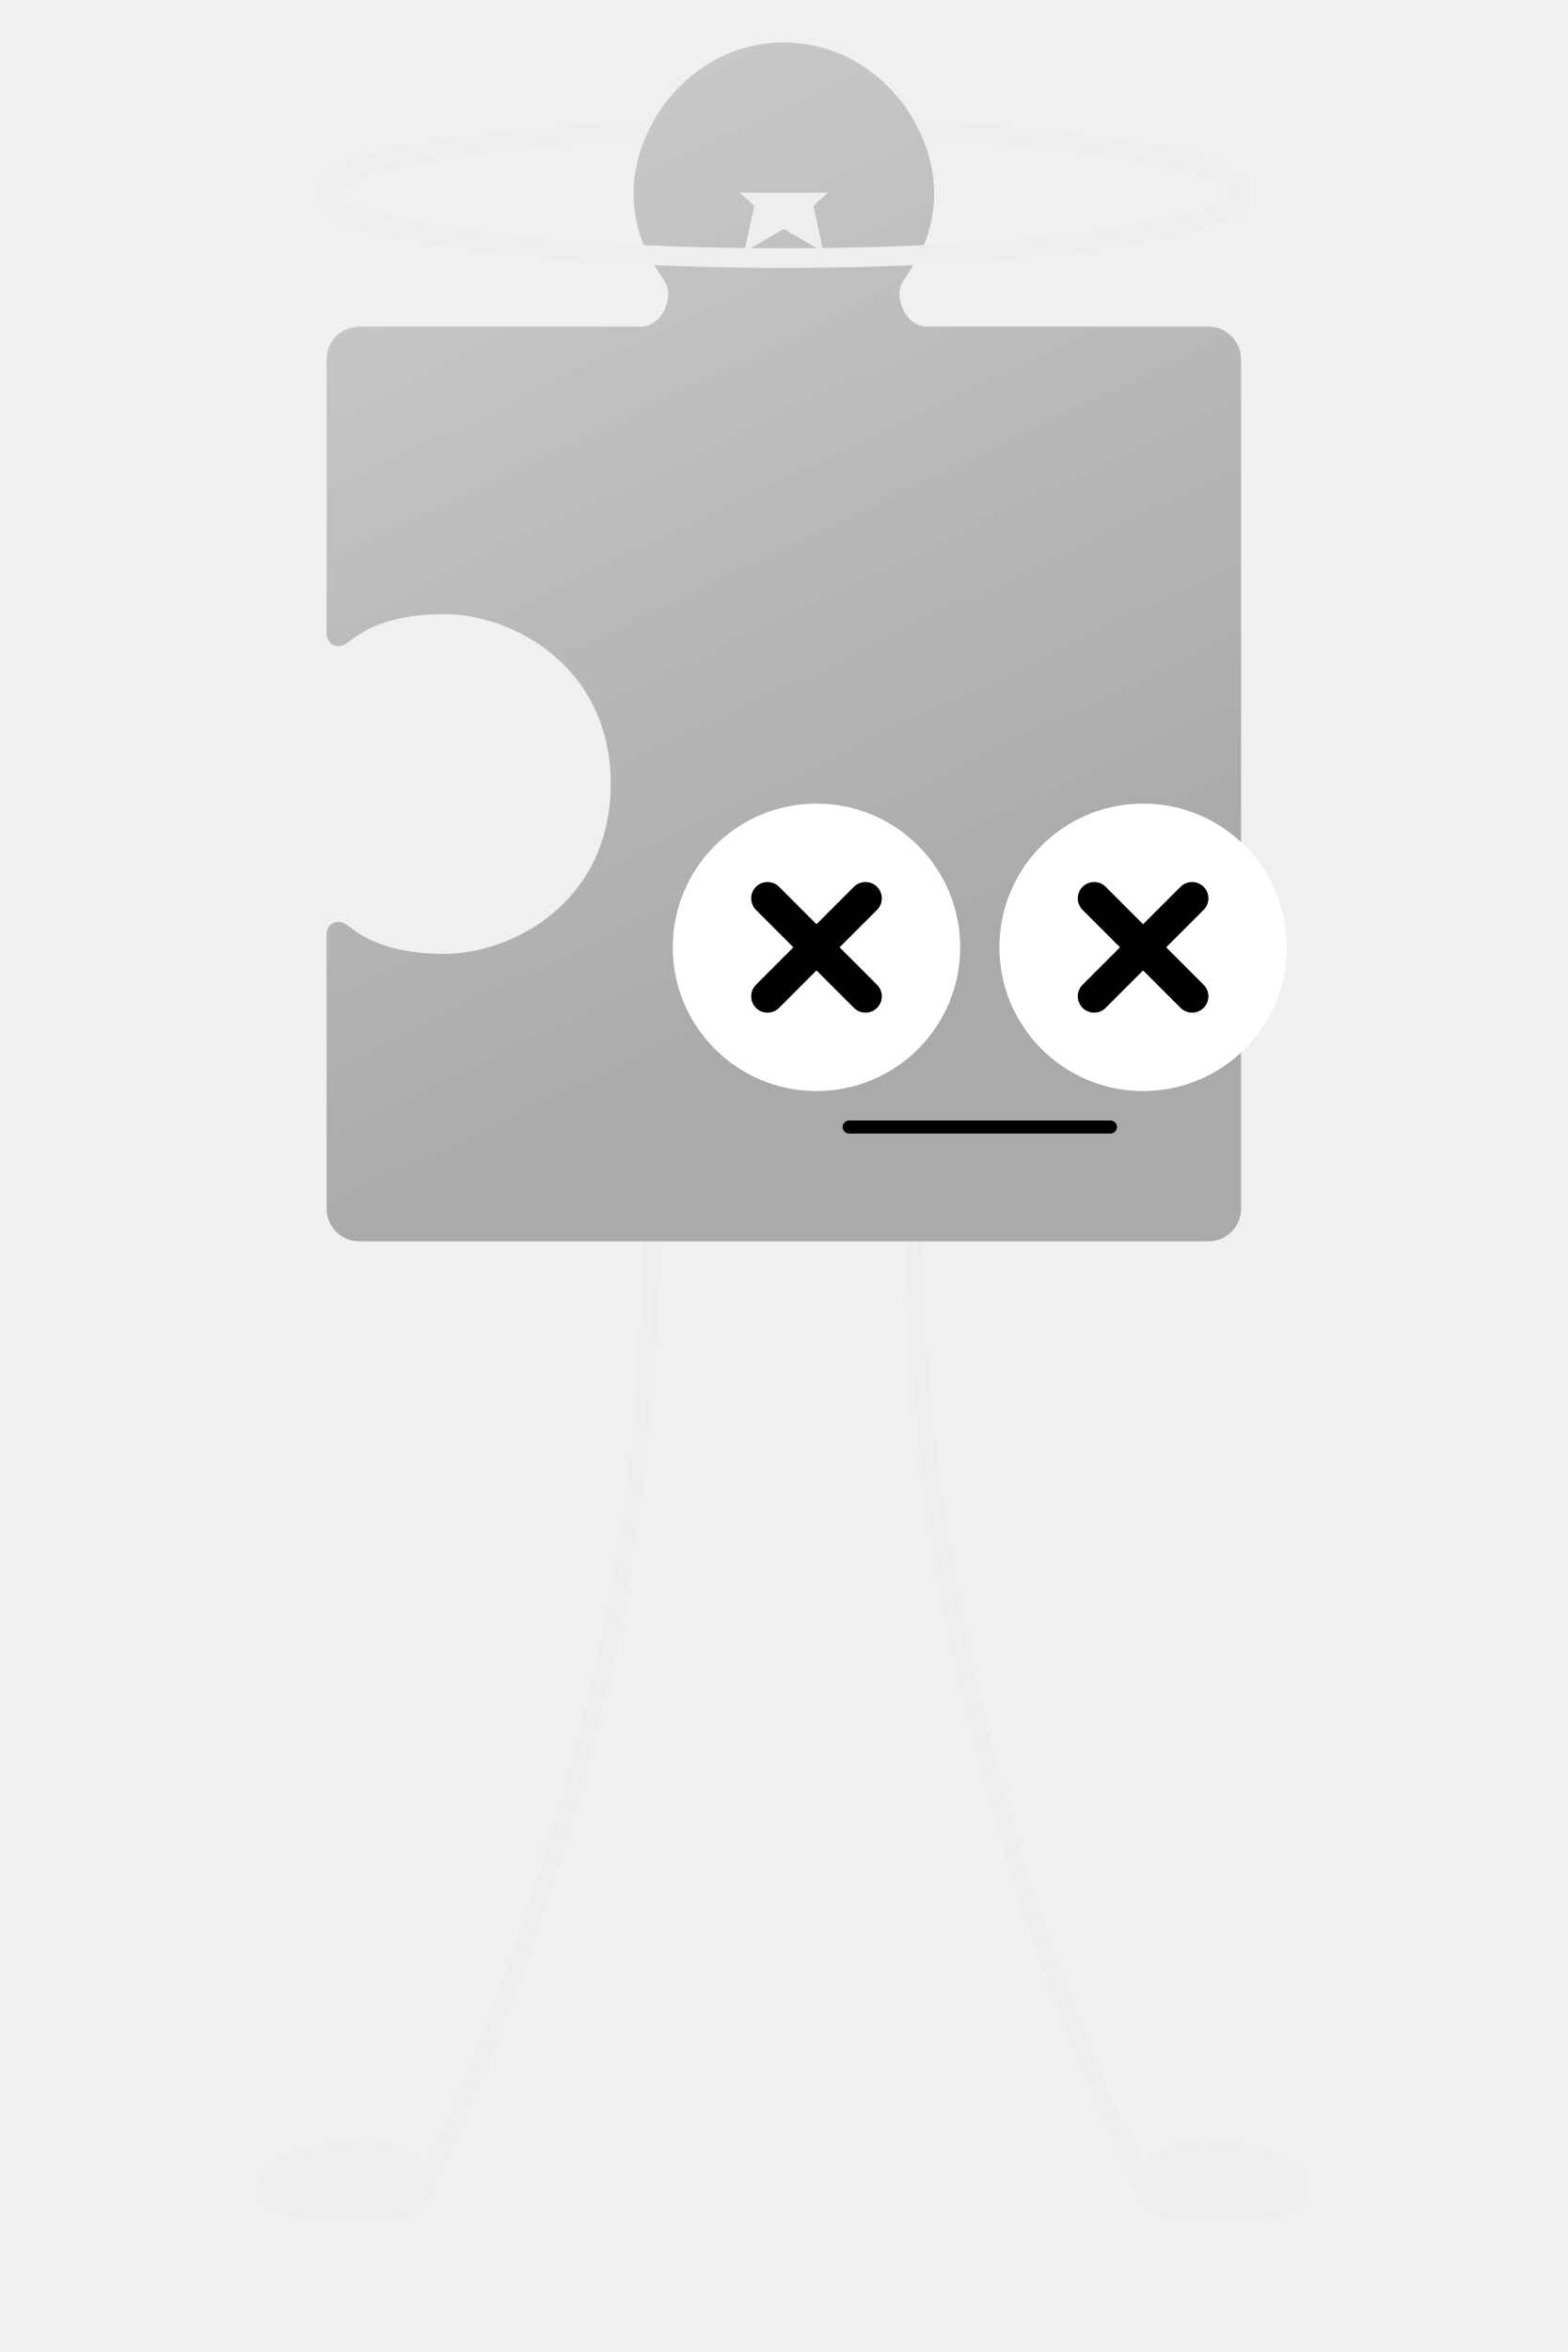
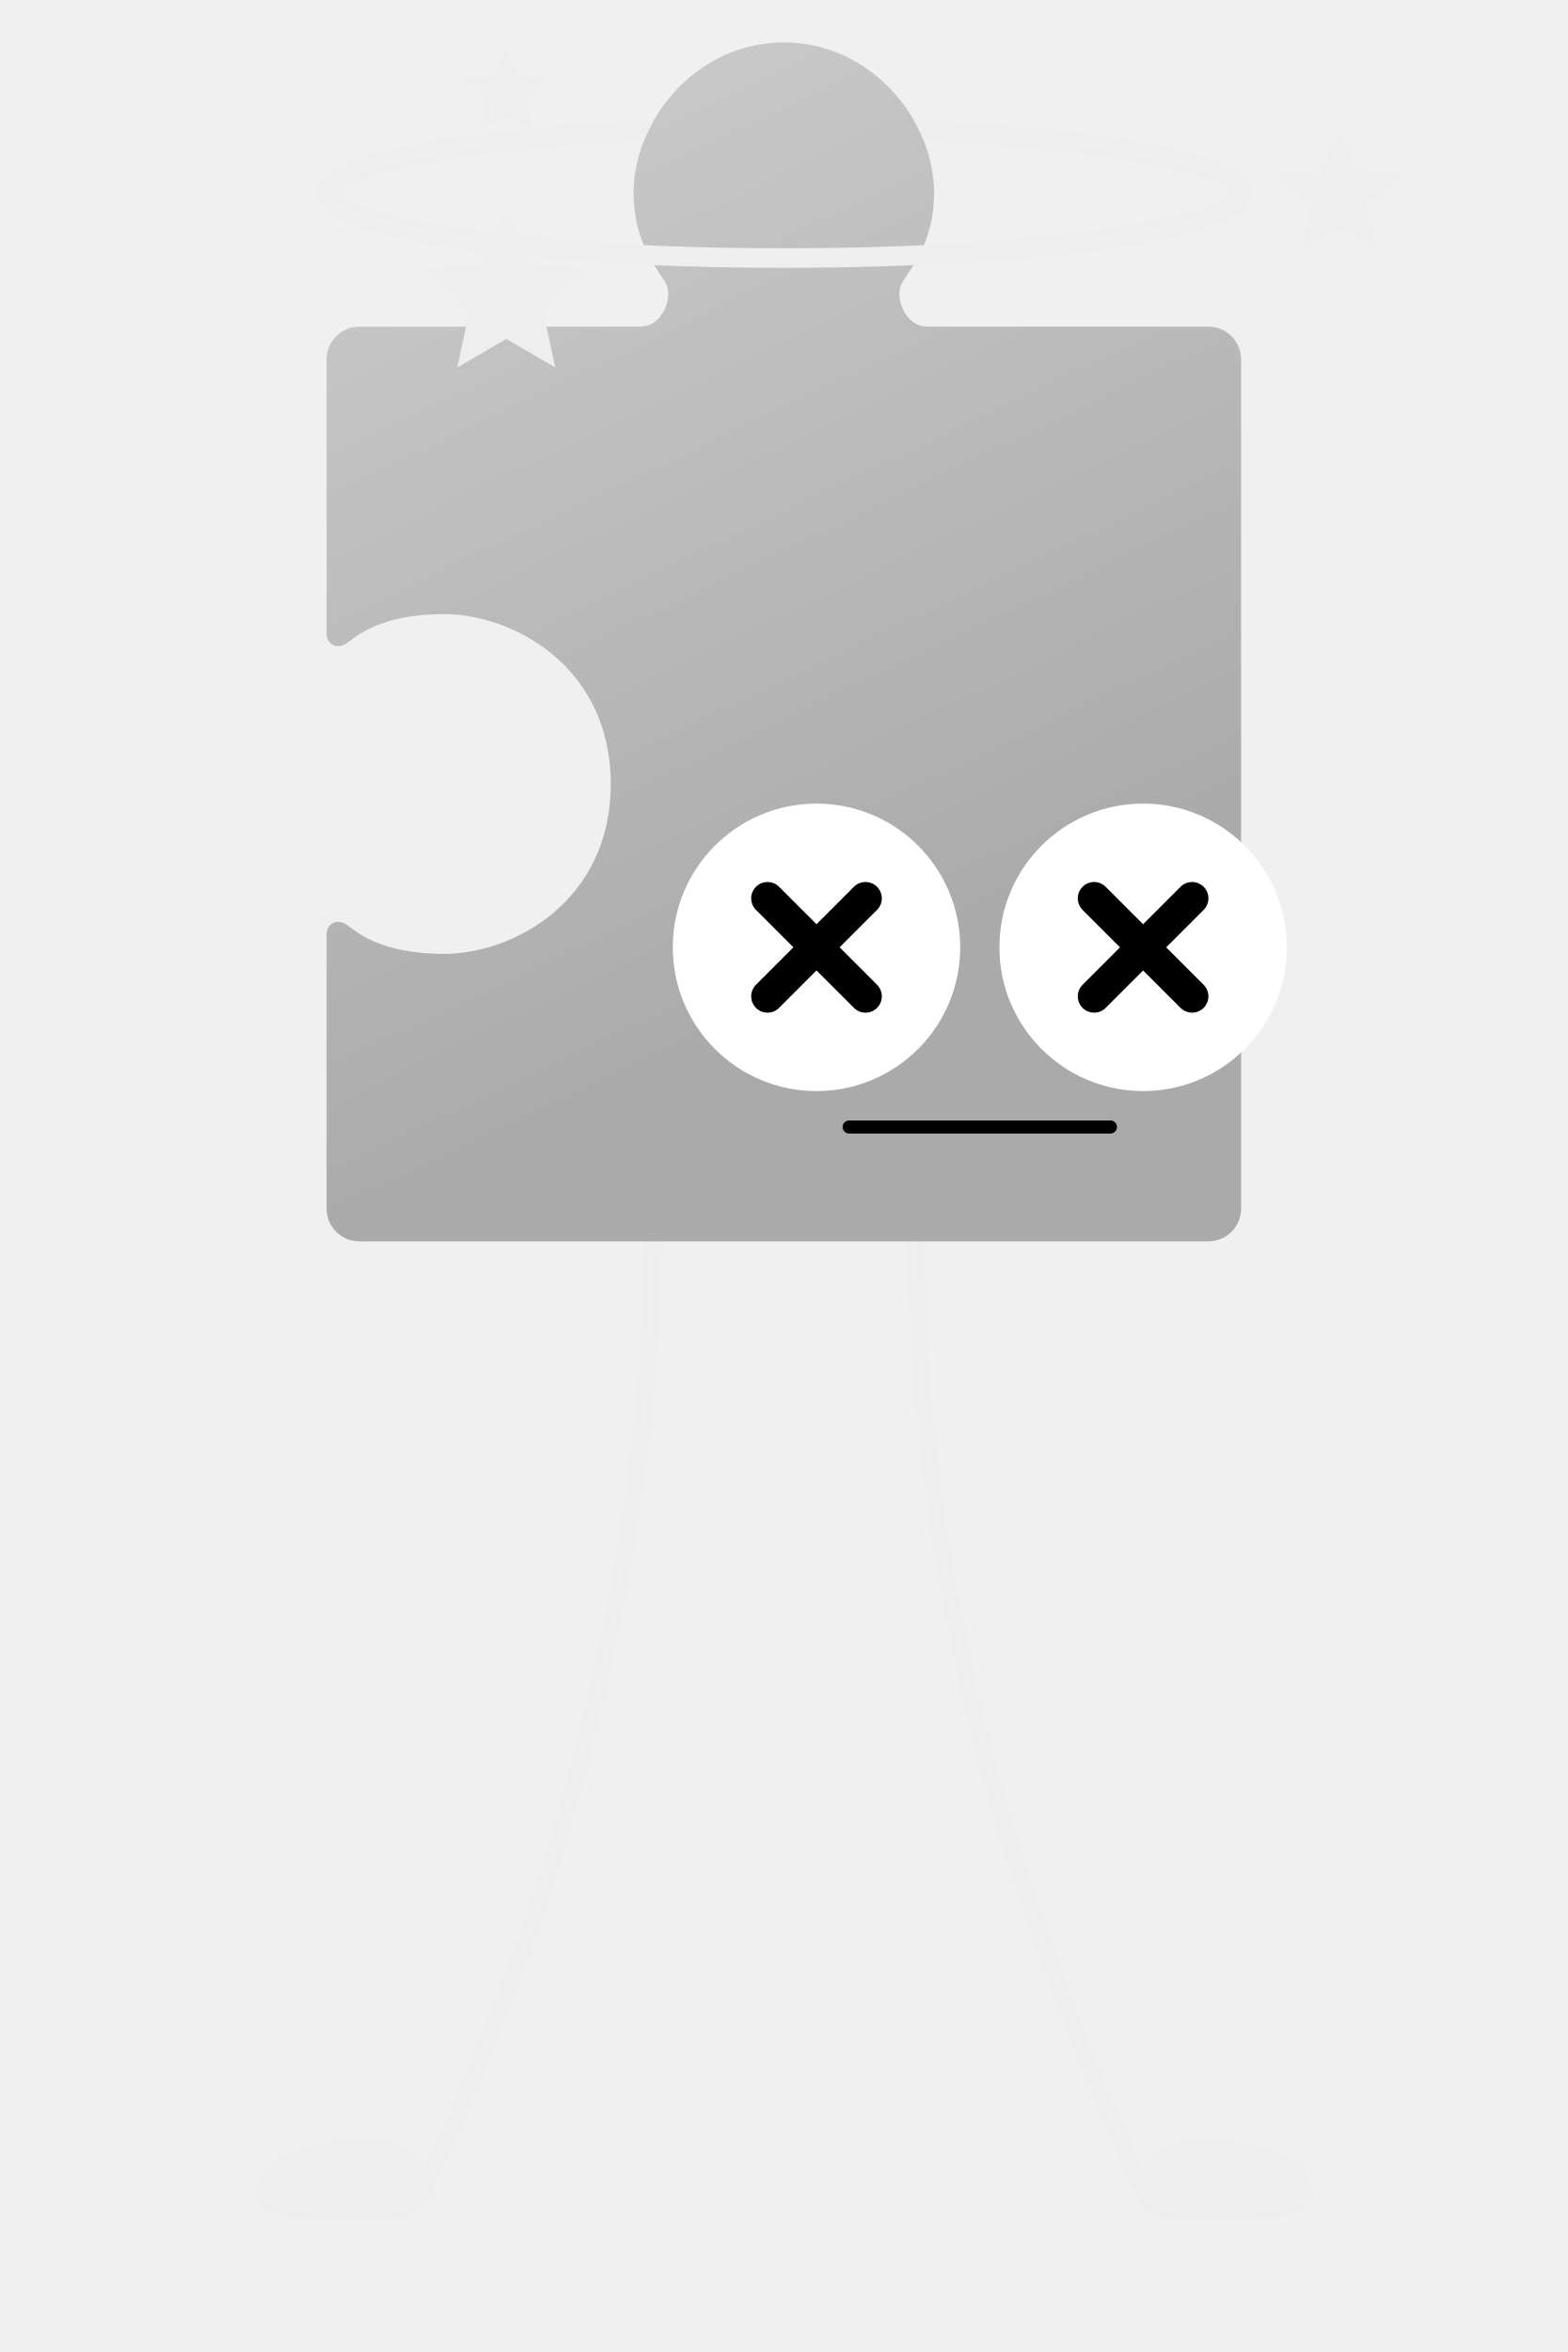
<svg xmlns="http://www.w3.org/2000/svg" viewBox="-240 -240 480 720">
+   <style>@media(prefers-reduced-motion:no-preference){.wobble{animation:wobble 6s ease-in-out infinite}.ox,.oy,.os{animation:ox 4.0s cubic-bezier(.37,0,.63,1) infinite alternate}.oy{animation-name:oy}.os{animation-name:os}.s0.ox{animation-delay:0.00s}.s0.oy,.s0.os{animation-delay:-2.00s}.s1.ox{animation-delay:-2.67s}.s1.oy,.s1.os{animation-delay:-4.67s}.s2.ox{animation-delay:-5.33s}.s2.oy,.s2.os{animation-delay:-7.33s}.spin{animation:spin 3s linear infinite}.x{animation:x 9s infinite}.awake{animation:awake 9s infinite}}@keyframes wobble{0%,to{transform:rotate(-4deg)}50%{transform:rotate(4deg)}}@keyframes ox{from{transform:translateX(170px)}to{transform:translateX(-170px)}}@keyframes oy{from{transform:translateY(-36px)}to{transform:translateY(36px)}}@keyframes os{from{transform:scale(.6)}to{transform:scale(1.3)}}@keyframes spin{to{transform:rotate(360deg)}}@keyframes x{0%,80%,95%,to{transform:none;opacity:1}83%,92%{transform:scale(.2);opacity:0}}@keyframes awake{0%,82%,93%,to{opacity:0;transform:scale(.3)}85%{opacity:1;transform:scale(1.1)}87%{opacity:1;transform:translateX(-9px)}89.5%{opacity:1;transform:translateX(9px)}91%{opacity:1;transform:none}}</style>
  <g fill="#eee" stroke="#eee" stroke-width="5" stroke-linecap="round">
    <path d="M-40 130q0 150 -70 300" fill="none" />
    <path d="M-110 430q-3-15-26-12t-23 13q0 7 36 6 13-1 13-7" />
    <path d="M40 130q0 150 70 300" fill="none" />
    <path d="M110 430q3-15 26-12t23 13q0 7-36 6-13-1-13-7" />
  </g>
  <path fill="url(#a)" d="M-130-140h86c7 0 10-9 8-13s-10-12-10-28c0-22 19-46 46-46s46 24 46 46c0 16-8 24-10 28s1 13 8 13h86a10 10 0 0 1 10 10v260a10 10 0 0 1-10 10h-260a10 10 0 0 1-10-10V46c0-3 3-5 6-3s10 9 30 9c21 0 51-16 51-52s-30-52-51-52c-20 0-27 7-30 9s-6 0-6-3v-84a10 10 0 0 1 10-10" />
  <defs>
    <linearGradient id="a" gradientTransform="rotate(70)">
      <stop offset="5%" stop-color="#ccc" />
      <stop offset="95%" stop-color="#aaa" />
    </linearGradient>
    <mask id="b">
      <path fill="#fff" d="M-240-240h480v480h-480z" />
      <path d="M-46 0c0-22 19-46 46-46S46-22 46 0" />
    </mask>
  </defs>
  <circle cx="10" cy="50" r="44" fill="#fff" />
-   <path stroke="#000" stroke-linecap="round" stroke-width="10" d="m-5 35 30 30m-30 0 30-30" />
+   <g transform="translate(10 50)">
+     <path class="x" stroke="#000" stroke-linecap="round" stroke-width="10" d="m-15-15 30 30m-30 0 30-30" />
+     <g class="awake" opacity="0">
+       <circle r="24" />
+       <circle cx="-8" cy="-9" r="7" fill="#fff" />
+     </g>
+   </g>
  <circle cx="110" cy="50" r="44" fill="#fff" />
-   <path stroke="#000" stroke-linecap="round" stroke-width="10" d="m95 35 30 30m-30 0 30-30" />
+   <g transform="translate(110 50)">
+     <path class="x" stroke="#000" stroke-linecap="round" stroke-width="10" d="m-15-15 30 30m-30 0 30-30" />
+     <g class="awake" opacity="0">
+       <circle r="24" />
+       <circle cx="-8" cy="-9" r="7" fill="#fff" />
+     </g>
+   </g>
  <path stroke="#000" stroke-linecap="round" stroke-width="4" d="M20 105h80" />
  <g mask="url(#b)" transform="translate(0 -181)">
-     <animateTransform additive="sum" attributeName="transform" calcMode="spline" dur="40s" keySplines="0.4 0 0.6 1; 0.4 0 0.6 1" repeatCount="indefinite" type="rotate" values="-4;4;-4" />
-     <ellipse fill="none" stroke="#eee" stroke-width="6" rx="140" ry="20" />
-     <path d="m-20-6 14-1 6-13L6-7l14 1L9 4l3 14-12-7-12 7 3-14z" fill="#eee">
-       <animateMotion begin="-0s" dur="124s" path="M 170 0 a 85 20 0 0 1 -340 0 a 85 16 0 0 1 340 0" repeatCount="indefinite" />
-       <animateTransform additive="sum" attributeName="transform" begin="-0s" dur="124s" repeatCount="indefinite" type="scale" values="1;1.3;1;0.6;1" />
-       <animateTransform additive="sum" attributeName="transform" begin="-0s" dur="64s" from="0 8 8" repeatCount="indefinite" to="360 8 8" type="rotate" />
-     </path>
-     <path d="m-20-6 14-1 6-13L6-7l14 1L9 4l3 14-12-7-12 7 3-14z" fill="#eee">
-       <animateMotion begin="-40s" dur="124s" path="M 170 0 a 85 20 0 0 1 -340 0 a 85 16 0 0 1 340 0" repeatCount="indefinite" />
-       <animateTransform additive="sum" attributeName="transform" begin="-40s" dur="124s" repeatCount="indefinite" type="scale" values="1;1.3;1;0.6;1" />
-       <animateTransform additive="sum" attributeName="transform" begin="-40s" dur="64s" from="0 8 8" repeatCount="indefinite" to="360 8 8" type="rotate" />
-     </path>
-     <path d="m-20-6 14-1 6-13L6-7l14 1L9 4l3 14-12-7-12 7 3-14z" fill="#eee">
-       <animateMotion begin="-84s" dur="124s" path="M 170 0 a 85 20 0 0 1 -340 0 a 85 16 0 0 1 340 0" repeatCount="indefinite" />
-       <animateTransform additive="sum" attributeName="transform" begin="-84s" dur="124s" repeatCount="indefinite" type="scale" values="1;1.3;1;0.6;1" />
-       <animateTransform additive="sum" attributeName="transform" begin="-84s" dur="64s" from="0 8 8" repeatCount="indefinite" to="360 8 8" type="rotate" />
-     </path>
+     <g class="wobble">
+       <ellipse fill="none" stroke="#eee" stroke-width="6" rx="140" ry="20" />
+       <g class="ox s0" transform="translate(170)">
+         <g class="oy s0" transform="translate(0 0)">
+           <g class="os s0" transform="scale(0.95)">
+             <path class="spin" d="m-20-6 14-1 6-13L6-7l14 1L9 4l3 14-12-7-12 7 3-14z" fill="#eee" />
+           </g>
+         </g>
+       </g>
+       <g class="ox s1" transform="translate(-85)">
+         <g class="oy s1" transform="translate(0 31)">
+           <g class="os s1" transform="scale(1.25)">
+             <path class="spin" d="m-20-6 14-1 6-13L6-7l14 1L9 4l3 14-12-7-12 7 3-14z" fill="#eee" />
+           </g>
+         </g>
+       </g>
+       <g class="ox s2" transform="translate(-85)">
+         <g class="oy s2" transform="translate(0 -31)">
+           <g class="os s2" transform="scale(0.65)">
+             <path class="spin" d="m-20-6 14-1 6-13L6-7l14 1L9 4l3 14-12-7-12 7 3-14z" fill="#eee" />
+           </g>
+         </g>
+       </g>
+     </g>
  </g>
</svg>
